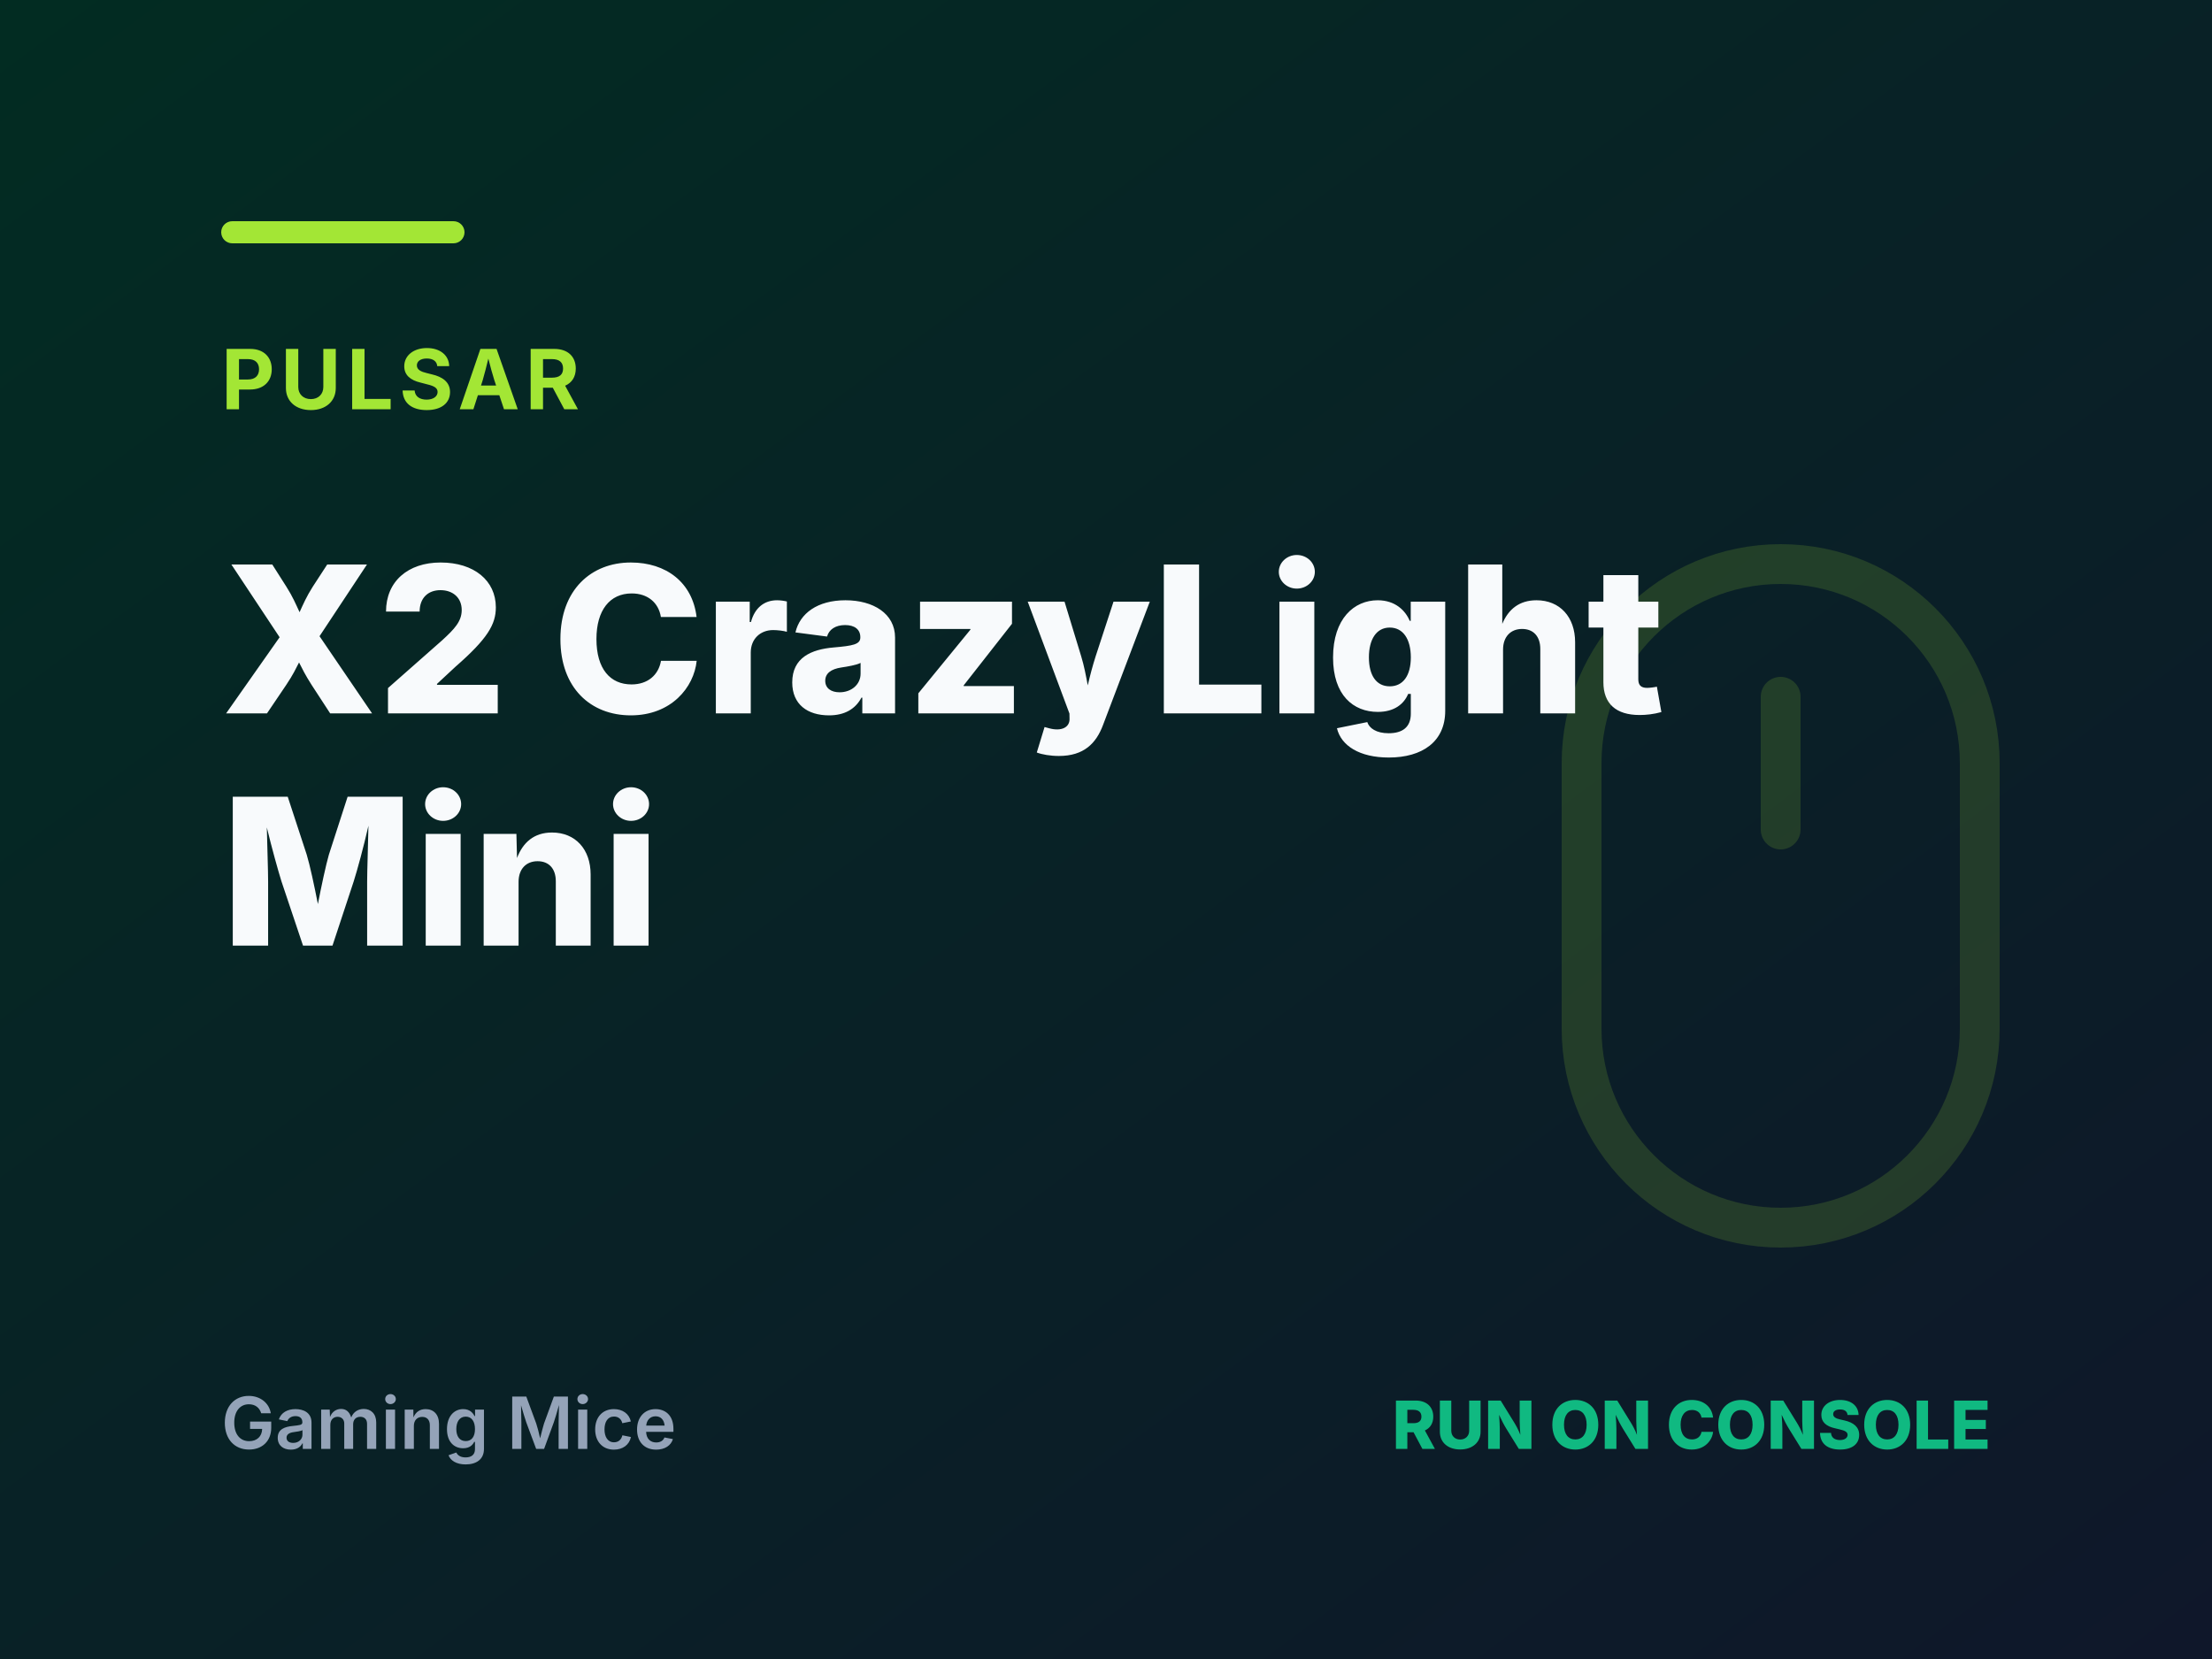
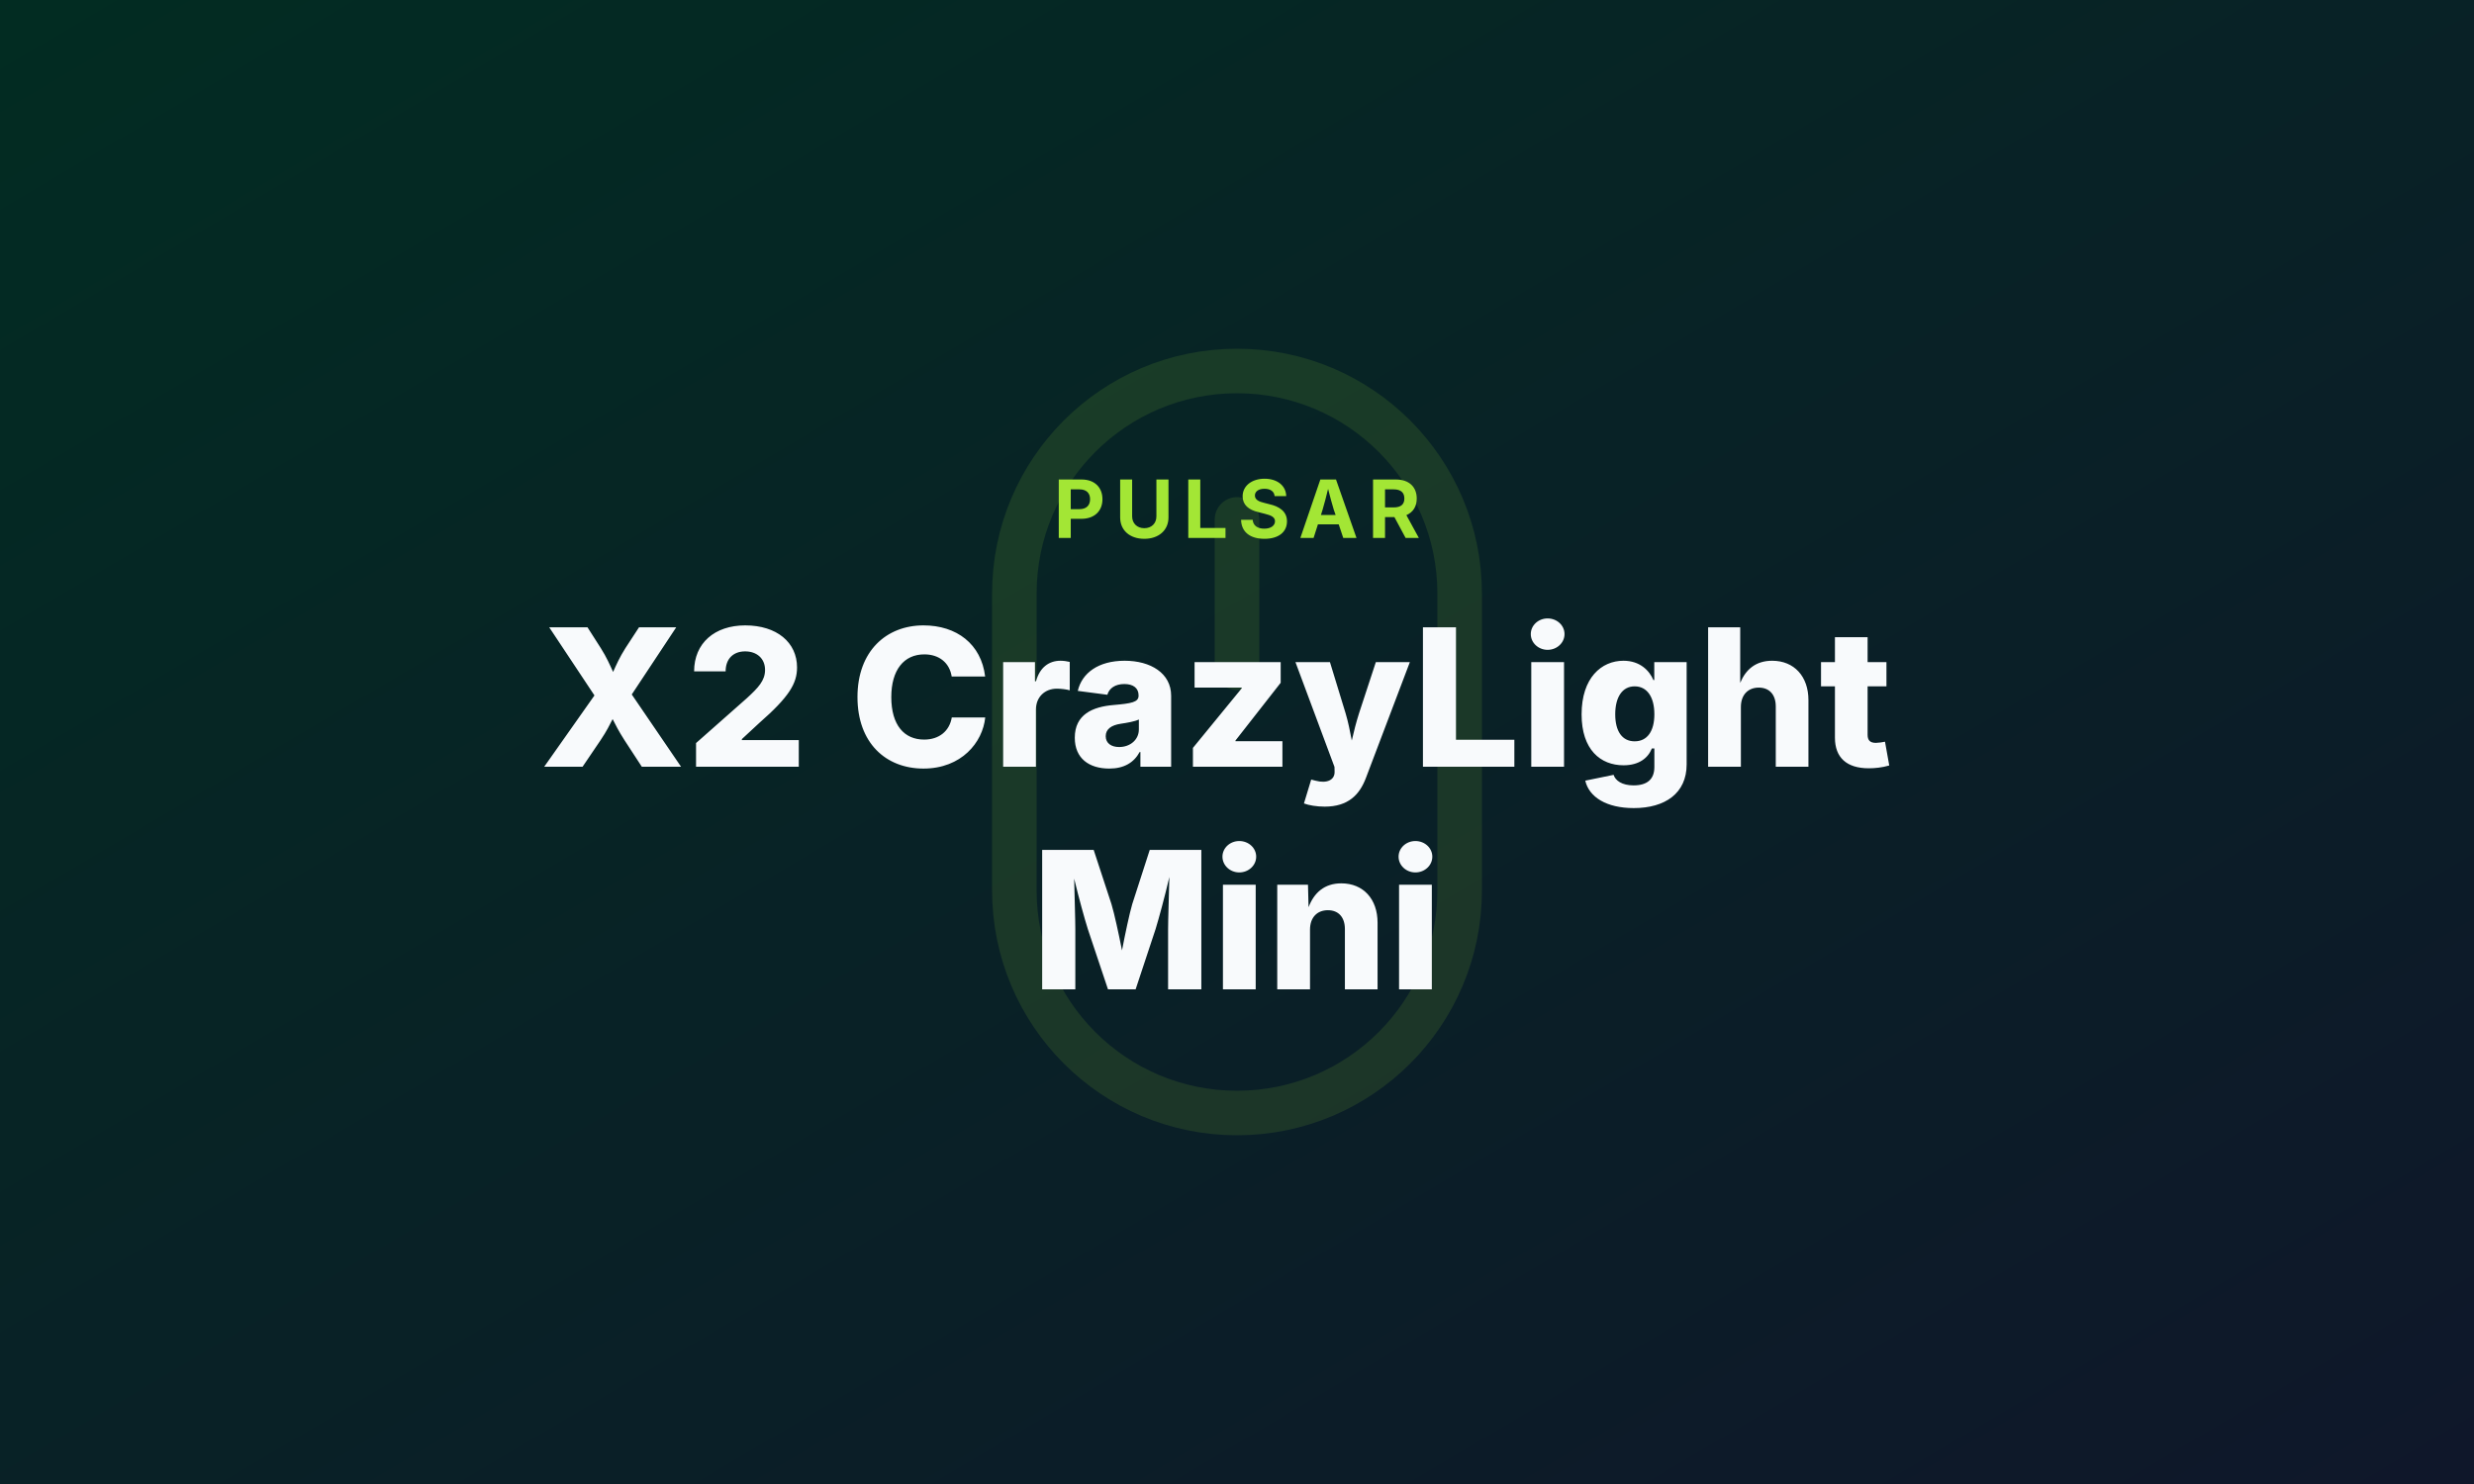
- <svg xmlns="http://www.w3.org/2000/svg" viewBox="0 0 400 300" width="400" height="300" role="img" aria-label="Pulsar X2 CrazyLight Mini">
+ <svg xmlns="http://www.w3.org/2000/svg" viewBox="0 0 400 240" width="400" height="240" role="img" aria-label="Pulsar X2 CrazyLight Mini">
  <defs>
    <linearGradient id="g" x1="0" y1="0" x2="1" y2="1">
      <stop offset="0" stop-color="#022c22" />
      <stop offset="1" stop-color="#0f172a" />
    </linearGradient>
  </defs>
-   <rect width="400" height="300" fill="url(#g)" />
-   <g transform="translate(250 90) scale(6)" fill="none" stroke="#a3e635" stroke-opacity=".16" stroke-width="1.2" stroke-linecap="round" stroke-linejoin="round">
+   <rect width="400" height="240" fill="url(#g)" />
+   <g transform="translate(128 48) scale(6)" fill="none" stroke="#a3e635" stroke-opacity=".12" stroke-width="1.2" stroke-linecap="round" stroke-linejoin="round">
    <rect x="6" y="2" width="12" height="20" rx="6" />
    <path d="M12 6v4" />
  </g>
-   <rect x="40" y="40" width="44" height="4" rx="2" fill="#a3e635" />
-   <text x="40" y="74" font-family="Inter,Segoe UI,Arial,sans-serif" font-size="15" font-weight="700" fill="#a3e635" letter-spacing="1">PULSAR</text>
-   <text font-family="Outfit,Inter,Segoe UI,Arial,sans-serif" font-size="37" font-weight="800" fill="#f8fafc">
-     <tspan x="40" y="129">X2 CrazyLight</tspan>
-     <tspan x="40" y="171">Mini</tspan>
+   <text x="200" y="87" text-anchor="middle" font-family="Inter,Segoe UI,Arial,sans-serif" font-size="13" font-weight="700" fill="#a3e635" letter-spacing="1.5">PULSAR</text>
+   <text text-anchor="middle" font-family="Outfit,Inter,Segoe UI,Arial,sans-serif" font-size="31" font-weight="800" fill="#f8fafc">
+     <tspan x="200" y="124">X2 CrazyLight</tspan>
+     <tspan x="200" y="160">Mini</tspan>
  </text>
-   <text x="40" y="262" font-family="Inter,Segoe UI,Arial,sans-serif" font-size="13" font-weight="600" fill="#94a3b8">Gaming Mice</text>
-   <text x="360" y="262" text-anchor="end" font-family="Inter,Segoe UI,Arial,sans-serif" font-size="12" font-weight="800" fill="#10b981">RUN ON CONSOLE</text>
</svg>
